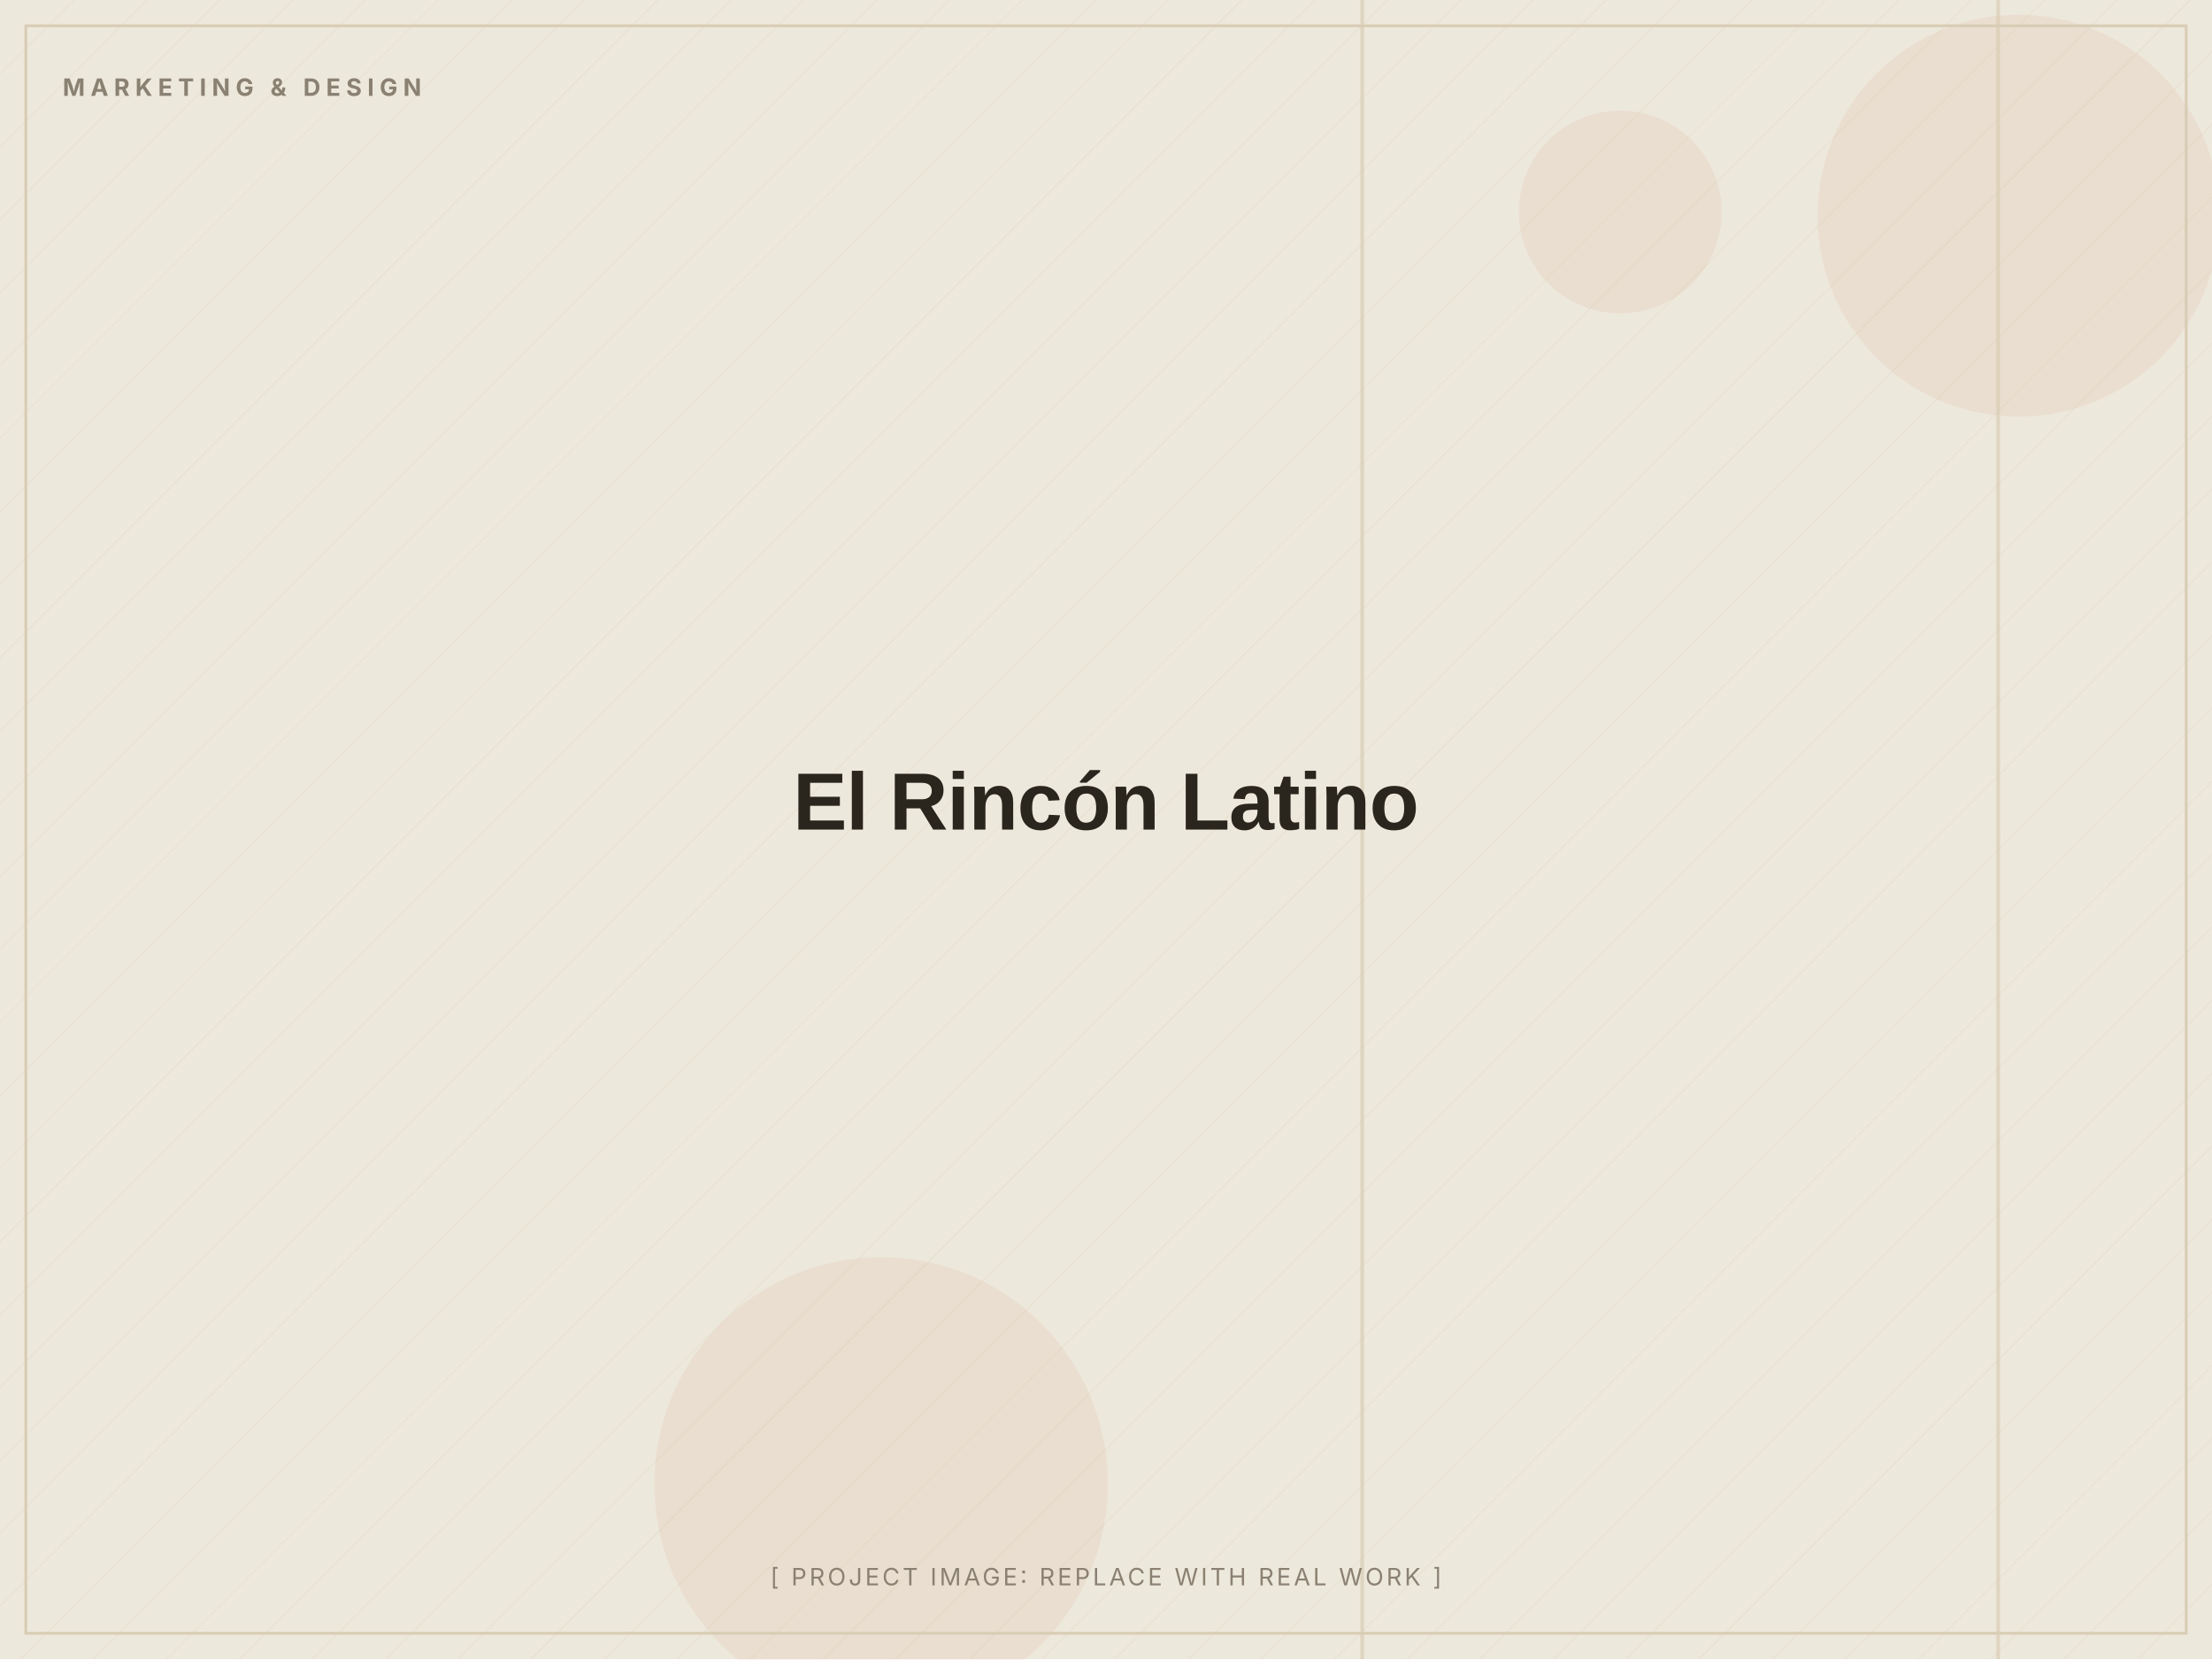
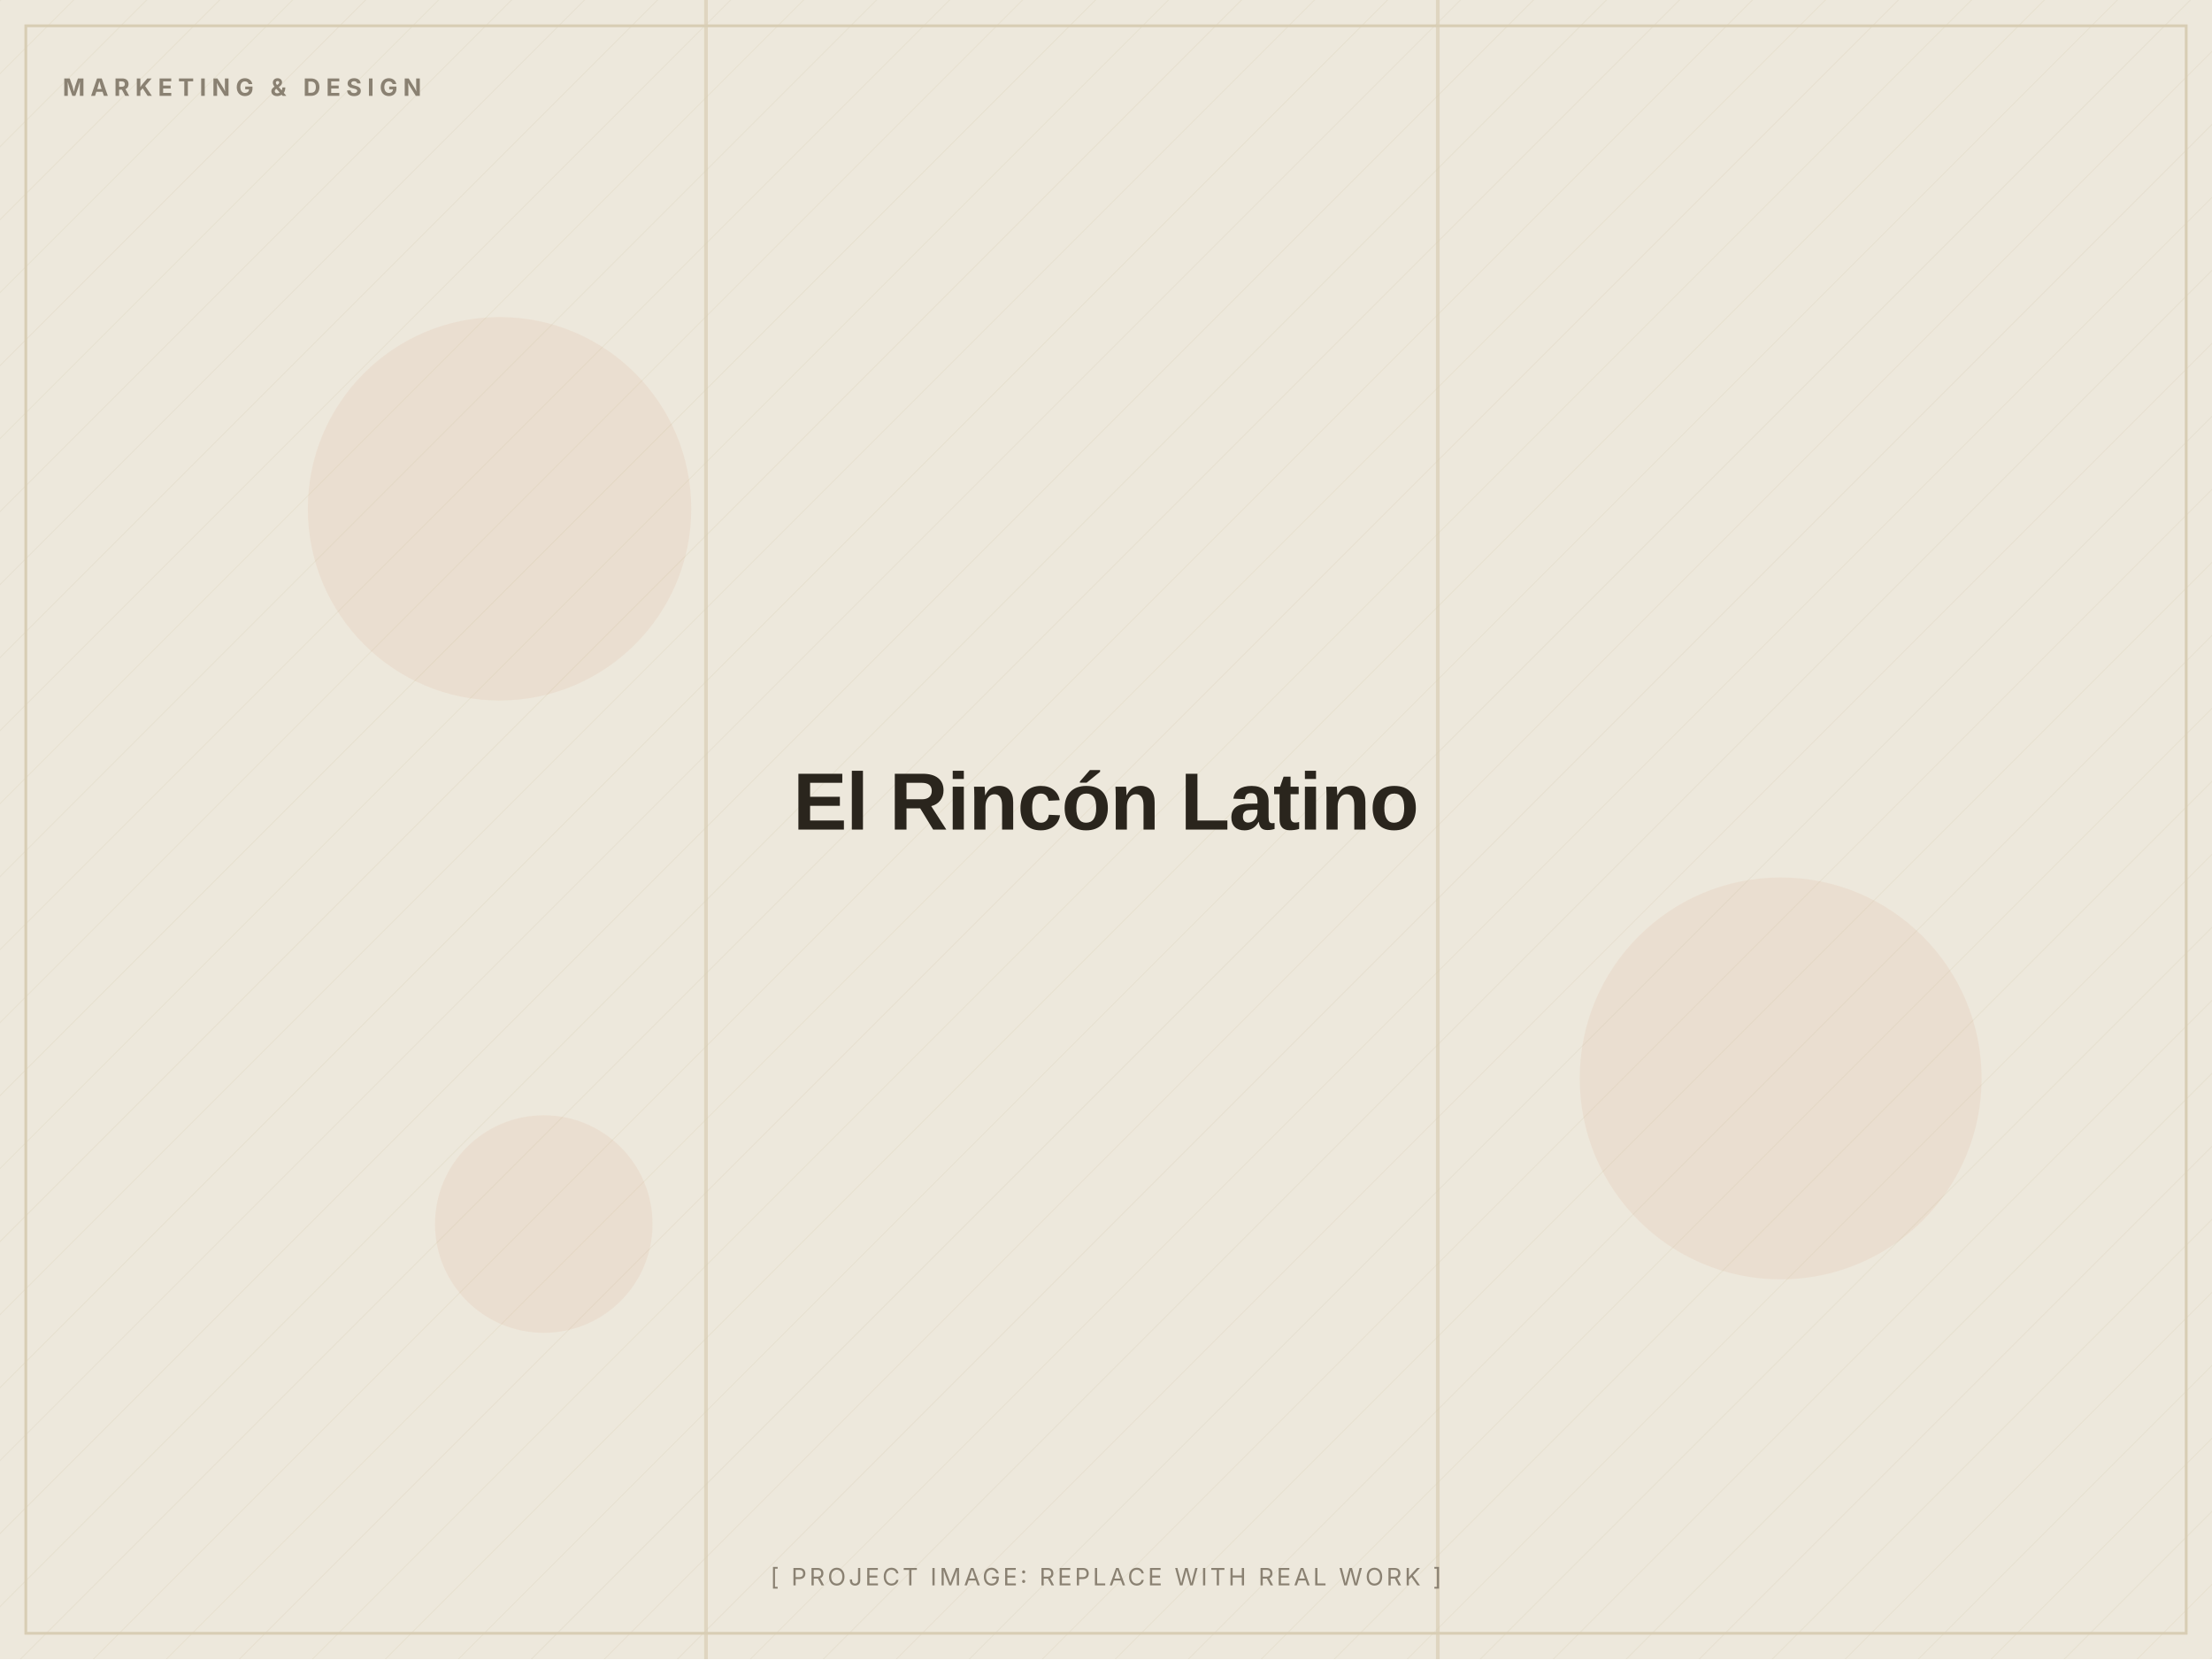
<svg xmlns="http://www.w3.org/2000/svg" width="1200" height="900" viewBox="0 0 1200 900" role="img" aria-label="El Rincón Latino (placeholder image)">
  <defs>
    <pattern id="d" width="28" height="28" patternUnits="userSpaceOnUse" patternTransform="rotate(45)">
      <line x1="0" y1="0" x2="0" y2="28" stroke="#D8CDB4" stroke-width="1" opacity="0.5" />
    </pattern>
  </defs>
  <rect width="1200" height="900" fill="#EDE8DC" />
  <rect width="1200" height="900" fill="url(#d)" opacity="0.55" />
-   <circle cx="1095" cy="117" r="109" fill="#C2410C" opacity="0.06" />
-   <circle cx="478" cy="805" r="123" fill="#C2410C" opacity="0.06" />
-   <circle cx="879" cy="115" r="55" fill="#C2410C" opacity="0.06" />
-   <rect x="1083" y="0" width="2" height="900" fill="#D8CDB4" opacity="0.7" />
-   <rect x="738" y="0" width="2" height="900" fill="#D8CDB4" opacity="0.7" />
+   <circle cx="271" cy="276" r="104" fill="#C2410C" opacity="0.06" />
+   <circle cx="295" cy="664" r="59" fill="#C2410C" opacity="0.06" />
+   <circle cx="966" cy="585" r="109" fill="#C2410C" opacity="0.06" />
+   <rect x="382" y="0" width="2" height="900" fill="#D8CDB4" opacity="0.7" />
+   <rect x="779" y="0" width="2" height="900" fill="#D8CDB4" opacity="0.7" />
  <rect x="14" y="14" width="1172" height="872" fill="none" stroke="#D8CDB4" stroke-width="1.5" />
  <text x="34" y="52" font-family="Inter, Arial, sans-serif" font-weight="700" font-size="13" letter-spacing="3" fill="#8A8172">MARKETING &amp; DESIGN</text>
  <text x="600.0" y="450.0" text-anchor="middle" font-family="Archivo, Arial, sans-serif" font-weight="800" font-size="44" letter-spacing="-0.5" fill="#2A251D">El Rincón Latino</text>
  <text x="600.0" y="860" text-anchor="middle" font-family="Inter, Arial, sans-serif" font-size="13" letter-spacing="1.5" fill="#8A8172">[ PROJECT IMAGE: REPLACE WITH REAL WORK ]</text>
</svg>
